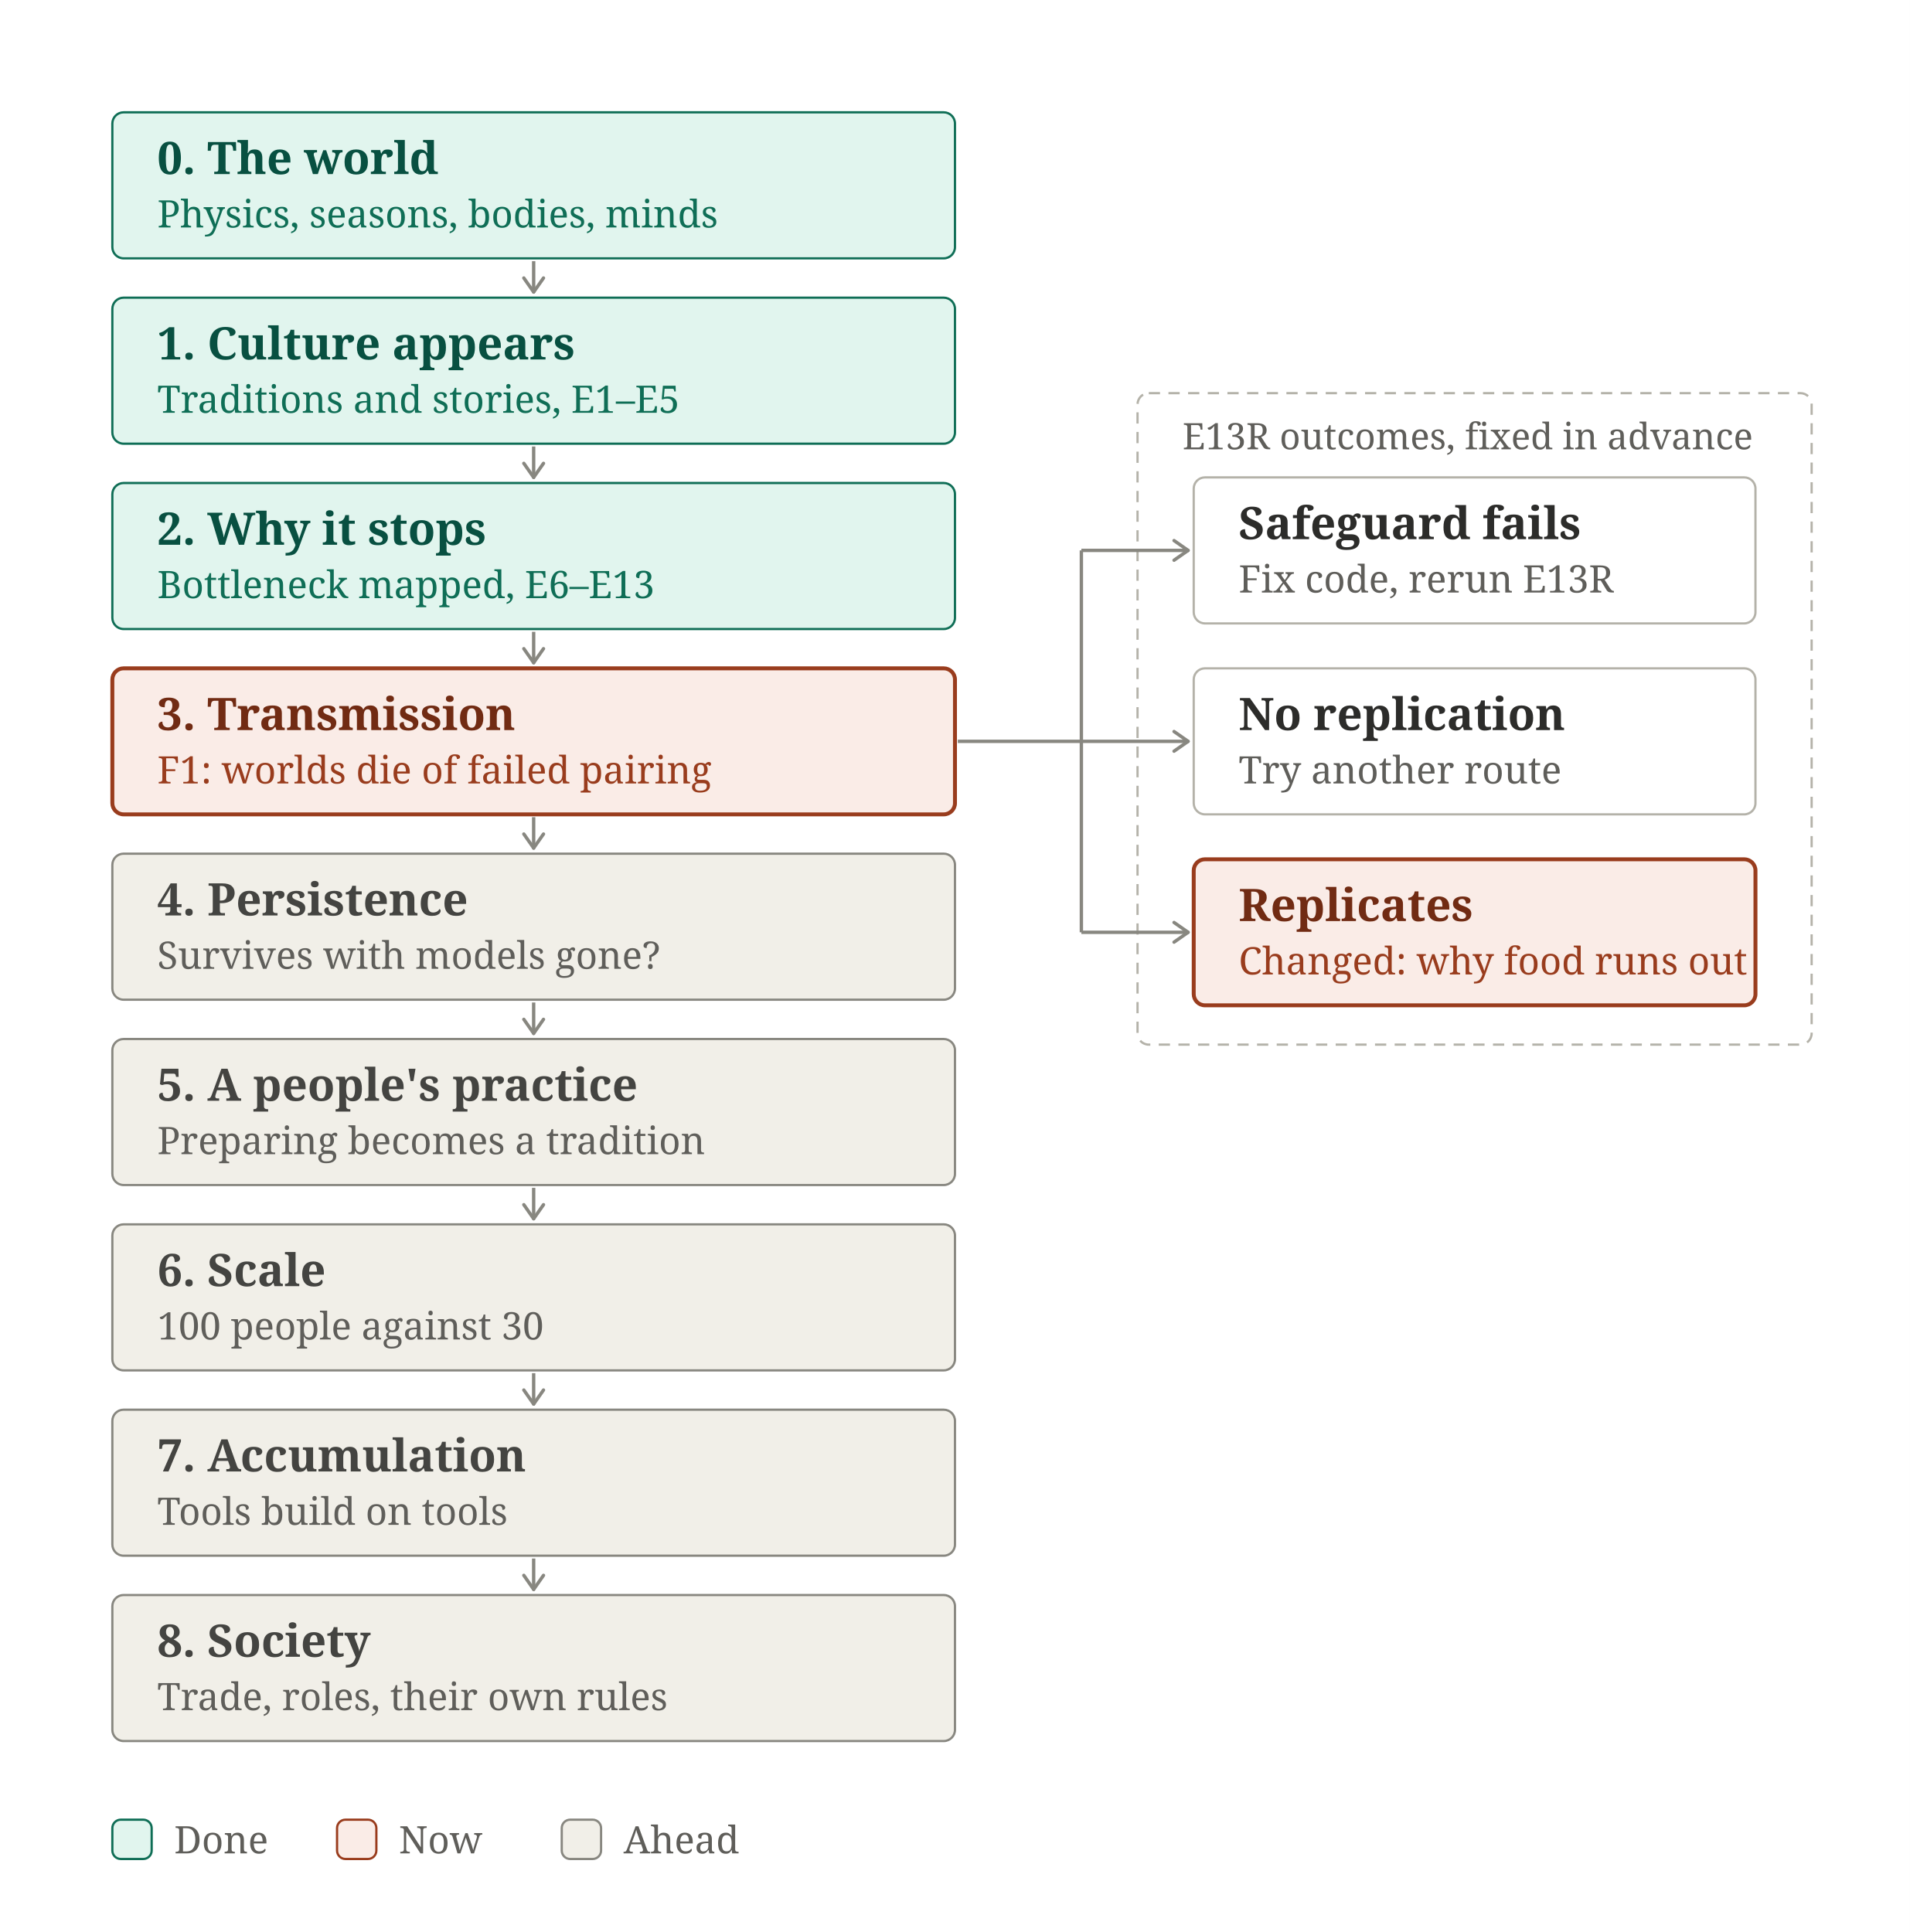
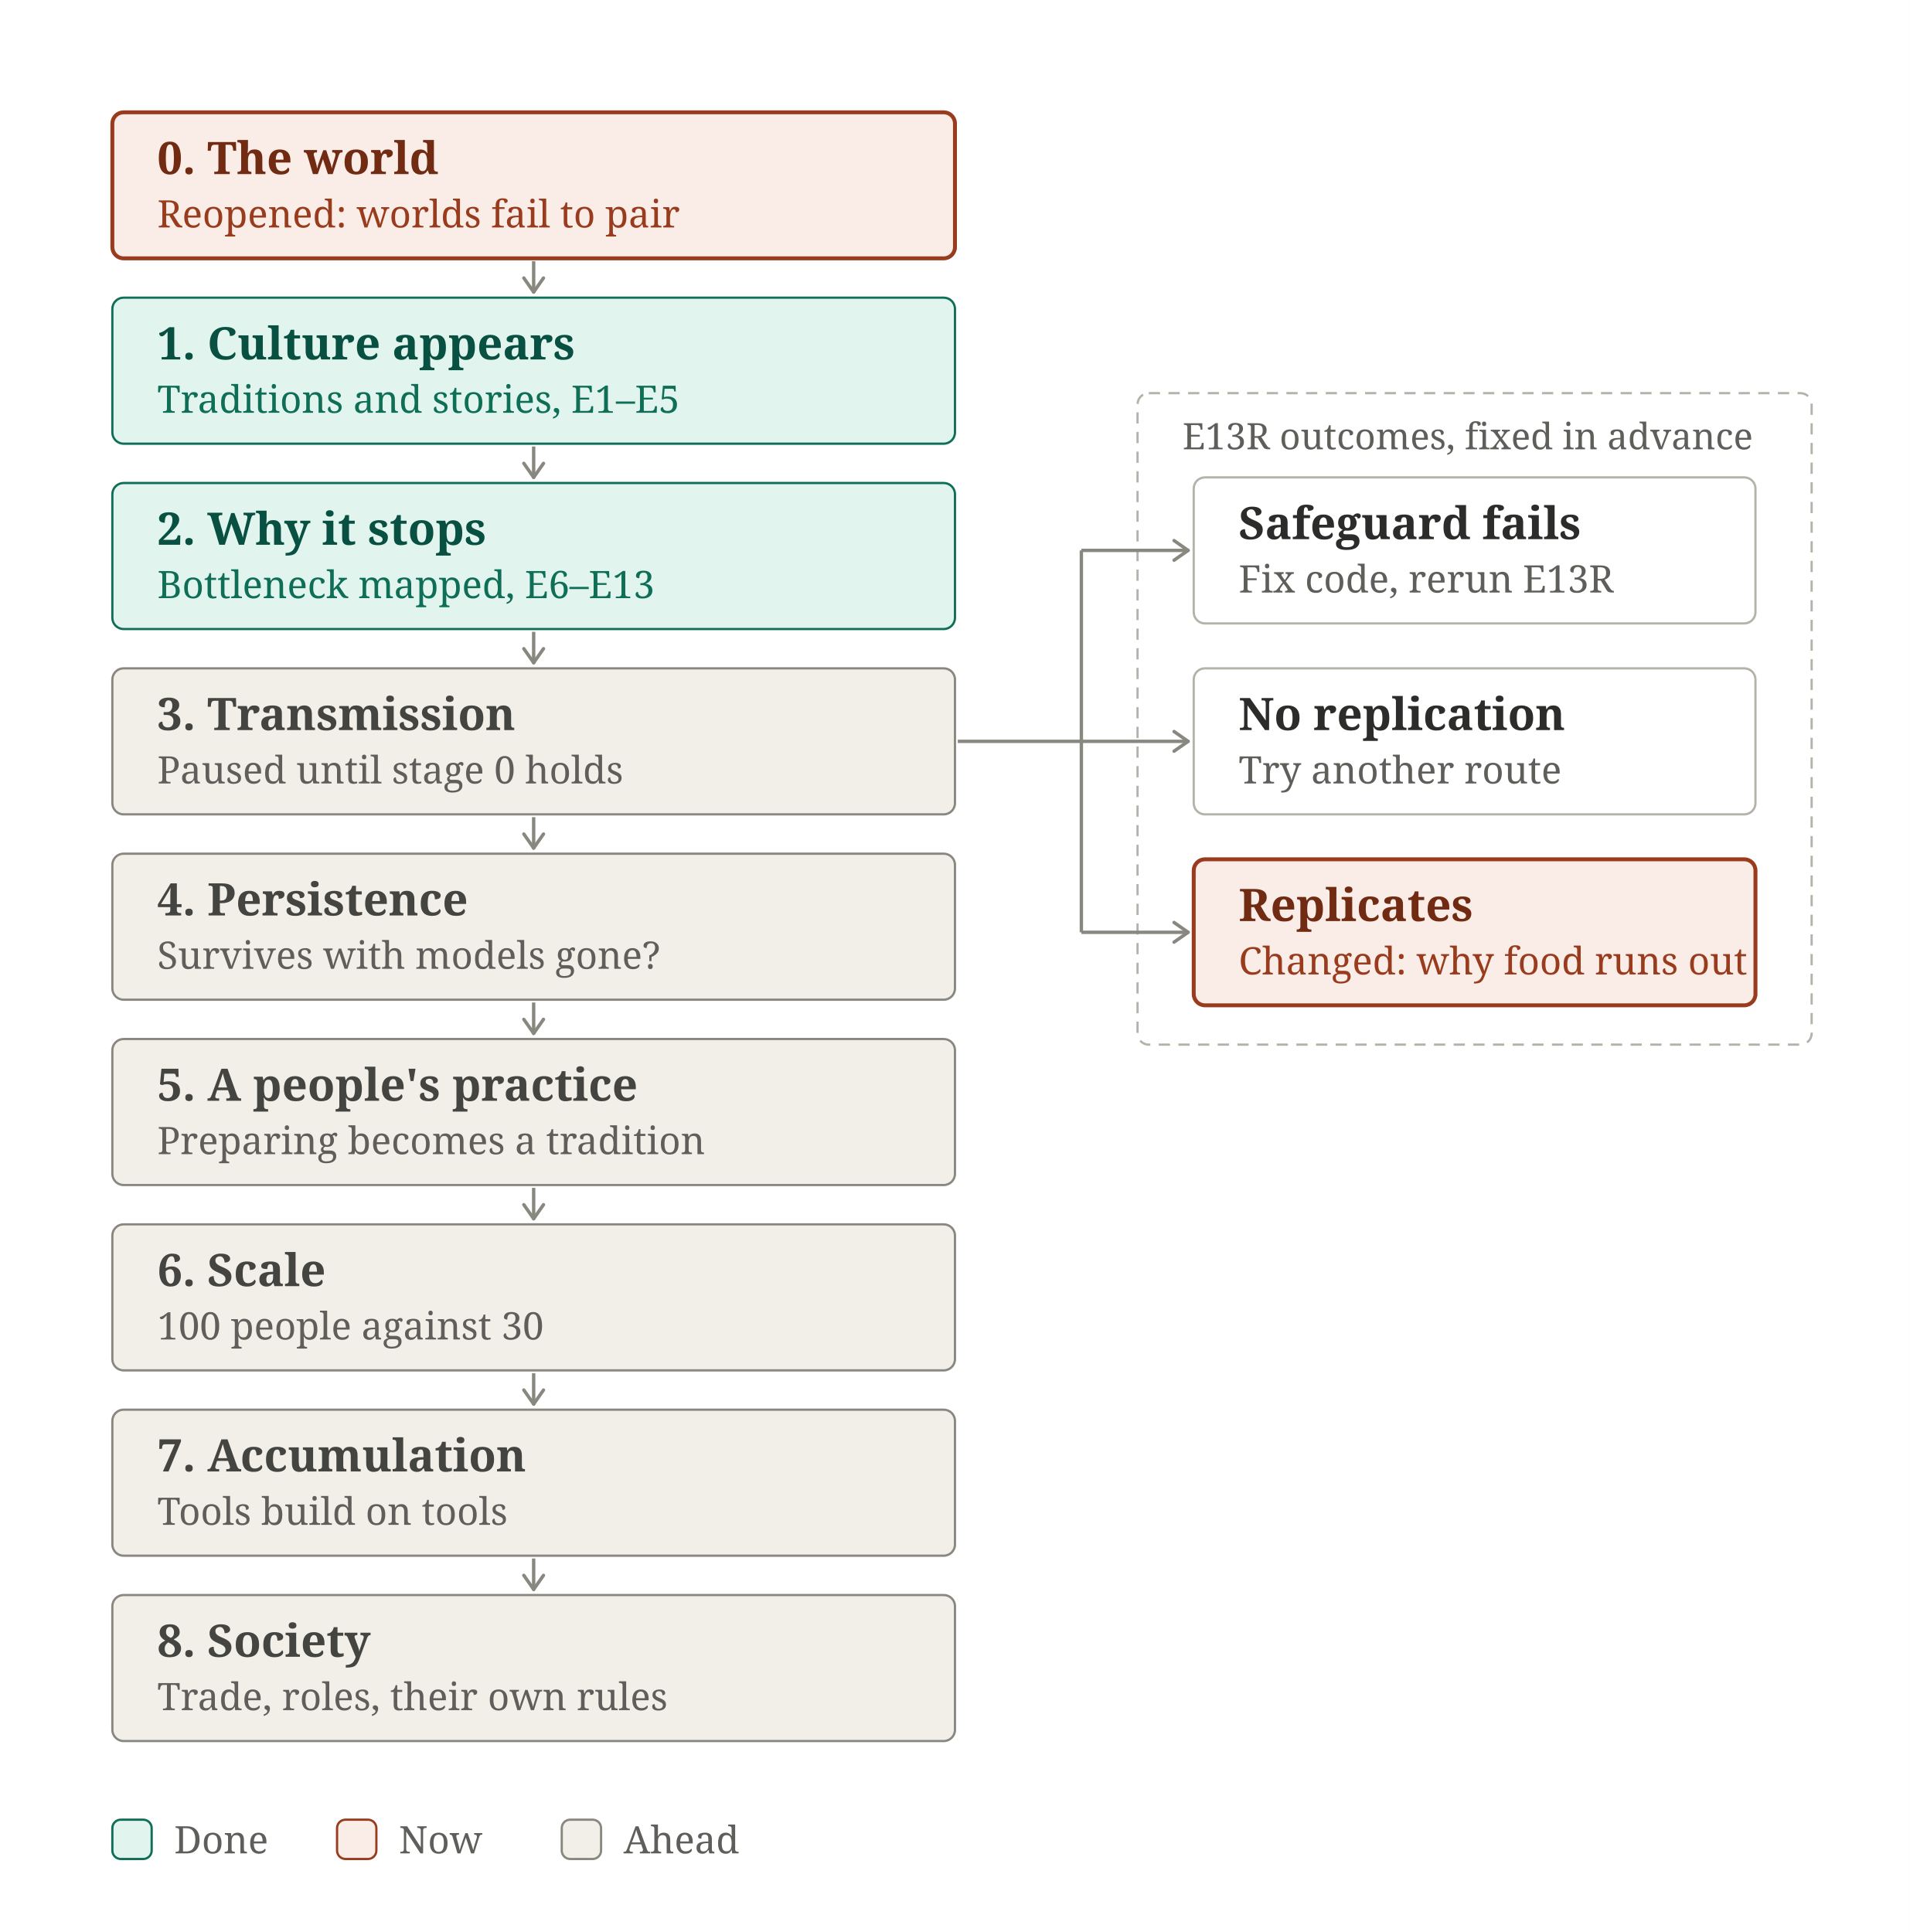
<svg xmlns="http://www.w3.org/2000/svg" width="680" height="688" viewBox="0 0 680 688" font-family="Garamond, Georgia, serif" role="img">
  <rect width="680" height="688" fill="#FFFFFF" />
  <rect x="405" y="140" width="240" height="232" rx="4" fill="none" stroke="#B4B2A9" stroke-width="0.8" stroke-dasharray="4 3" />
  <text x="421" y="160" font-size="13" fill="#5F5E5A">E13R outcomes, fixed in advance</text>
  <line x1="190" y1="93" x2="190" y2="104" stroke="#888780" stroke-width="1.2" />
  <line x1="186.5" y1="99.0" x2="190" y2="104" stroke="#888780" stroke-width="1.2" stroke-linecap="round" />
  <line x1="193.5" y1="99.0" x2="190" y2="104" stroke="#888780" stroke-width="1.2" stroke-linecap="round" />
  <line x1="190" y1="159" x2="190" y2="170" stroke="#888780" stroke-width="1.2" />
  <line x1="186.5" y1="165.0" x2="190" y2="170" stroke="#888780" stroke-width="1.2" stroke-linecap="round" />
  <line x1="193.5" y1="165.0" x2="190" y2="170" stroke="#888780" stroke-width="1.2" stroke-linecap="round" />
  <line x1="190" y1="225" x2="190" y2="236" stroke="#888780" stroke-width="1.2" />
  <line x1="186.5" y1="231.0" x2="190" y2="236" stroke="#888780" stroke-width="1.2" stroke-linecap="round" />
  <line x1="193.5" y1="231.0" x2="190" y2="236" stroke="#888780" stroke-width="1.2" stroke-linecap="round" />
  <line x1="190" y1="291" x2="190" y2="302" stroke="#888780" stroke-width="1.2" />
  <line x1="186.5" y1="297.0" x2="190" y2="302" stroke="#888780" stroke-width="1.2" stroke-linecap="round" />
  <line x1="193.5" y1="297.0" x2="190" y2="302" stroke="#888780" stroke-width="1.2" stroke-linecap="round" />
  <line x1="190" y1="357" x2="190" y2="368" stroke="#888780" stroke-width="1.2" />
  <line x1="186.5" y1="363.0" x2="190" y2="368" stroke="#888780" stroke-width="1.2" stroke-linecap="round" />
  <line x1="193.5" y1="363.0" x2="190" y2="368" stroke="#888780" stroke-width="1.2" stroke-linecap="round" />
  <line x1="190" y1="423" x2="190" y2="434" stroke="#888780" stroke-width="1.2" />
  <line x1="186.5" y1="429.0" x2="190" y2="434" stroke="#888780" stroke-width="1.2" stroke-linecap="round" />
  <line x1="193.5" y1="429.0" x2="190" y2="434" stroke="#888780" stroke-width="1.2" stroke-linecap="round" />
  <line x1="190" y1="489" x2="190" y2="500" stroke="#888780" stroke-width="1.2" />
  <line x1="186.5" y1="495.0" x2="190" y2="500" stroke="#888780" stroke-width="1.2" stroke-linecap="round" />
  <line x1="193.5" y1="495.0" x2="190" y2="500" stroke="#888780" stroke-width="1.2" stroke-linecap="round" />
  <line x1="190" y1="555" x2="190" y2="566" stroke="#888780" stroke-width="1.2" />
  <line x1="186.5" y1="561.0" x2="190" y2="566" stroke="#888780" stroke-width="1.2" stroke-linecap="round" />
  <line x1="193.5" y1="561.0" x2="190" y2="566" stroke="#888780" stroke-width="1.2" stroke-linecap="round" />
  <line x1="341" y1="264" x2="385" y2="264" stroke="#888780" stroke-width="1.2" />
  <line x1="385" y1="196" x2="385" y2="332" stroke="#888780" stroke-width="1.2" />
  <line x1="385" y1="196" x2="423" y2="196" stroke="#888780" stroke-width="1.2" />
  <line x1="418.0" y1="199.5" x2="423" y2="196" stroke="#888780" stroke-width="1.2" stroke-linecap="round" />
  <line x1="418.0" y1="192.5" x2="423" y2="196" stroke="#888780" stroke-width="1.2" stroke-linecap="round" />
  <line x1="385" y1="264" x2="423" y2="264" stroke="#888780" stroke-width="1.2" />
  <line x1="418.0" y1="267.5" x2="423" y2="264" stroke="#888780" stroke-width="1.2" stroke-linecap="round" />
  <line x1="418.0" y1="260.5" x2="423" y2="264" stroke="#888780" stroke-width="1.2" stroke-linecap="round" />
  <line x1="385" y1="332" x2="423" y2="332" stroke="#888780" stroke-width="1.2" />
  <line x1="418.0" y1="335.5" x2="423" y2="332" stroke="#888780" stroke-width="1.2" stroke-linecap="round" />
  <line x1="418.0" y1="328.5" x2="423" y2="332" stroke="#888780" stroke-width="1.2" stroke-linecap="round" />
-   <rect x="40" y="40" width="300" height="52" rx="4" fill="#E1F5EE" stroke="#0F6E56" stroke-width="0.8" />
-   <text x="56" y="62" font-size="16" font-weight="bold" fill="#085041">0. The world</text>
-   <text x="56" y="81" font-size="13.5" fill="#0F6E56">Physics, seasons, bodies, minds</text>
+   <rect x="40" y="40" width="300" height="52" rx="4" fill="#FAECE7" stroke="#993C1D" stroke-width="1.4" />
+   <text x="56" y="62" font-size="16" font-weight="bold" fill="#712B13">0. The world</text>
+   <text x="56" y="81" font-size="13.5" fill="#993C1D">Reopened: worlds fail to pair</text>
  <rect x="40" y="106" width="300" height="52" rx="4" fill="#E1F5EE" stroke="#0F6E56" stroke-width="0.8" />
  <text x="56" y="128" font-size="16" font-weight="bold" fill="#085041">1. Culture appears</text>
  <text x="56" y="147" font-size="13.5" fill="#0F6E56">Traditions and stories, E1–E5</text>
  <rect x="40" y="172" width="300" height="52" rx="4" fill="#E1F5EE" stroke="#0F6E56" stroke-width="0.8" />
  <text x="56" y="194" font-size="16" font-weight="bold" fill="#085041">2. Why it stops</text>
  <text x="56" y="213" font-size="13.5" fill="#0F6E56">Bottleneck mapped, E6–E13</text>
-   <rect x="40" y="238" width="300" height="52" rx="4" fill="#FAECE7" stroke="#993C1D" stroke-width="1.4" />
-   <text x="56" y="260" font-size="16" font-weight="bold" fill="#712B13">3. Transmission</text>
-   <text x="56" y="279" font-size="13.5" fill="#993C1D">F1: worlds die of failed pairing</text>
+   <rect x="40" y="238" width="300" height="52" rx="4" fill="#F1EFE8" stroke="#888780" stroke-width="0.8" />
+   <text x="56" y="260" font-size="16" font-weight="bold" fill="#444441">3. Transmission</text>
+   <text x="56" y="279" font-size="13.5" fill="#5F5E5A">Paused until stage 0 holds</text>
  <rect x="40" y="304" width="300" height="52" rx="4" fill="#F1EFE8" stroke="#888780" stroke-width="0.8" />
  <text x="56" y="326" font-size="16" font-weight="bold" fill="#444441">4. Persistence</text>
  <text x="56" y="345" font-size="13.5" fill="#5F5E5A">Survives with models gone?</text>
  <rect x="40" y="370" width="300" height="52" rx="4" fill="#F1EFE8" stroke="#888780" stroke-width="0.8" />
  <text x="56" y="392" font-size="16" font-weight="bold" fill="#444441">5. A people's practice</text>
  <text x="56" y="411" font-size="13.5" fill="#5F5E5A">Preparing becomes a tradition</text>
  <rect x="40" y="436" width="300" height="52" rx="4" fill="#F1EFE8" stroke="#888780" stroke-width="0.8" />
  <text x="56" y="458" font-size="16" font-weight="bold" fill="#444441">6. Scale</text>
  <text x="56" y="477" font-size="13.5" fill="#5F5E5A">100 people against 30</text>
  <rect x="40" y="502" width="300" height="52" rx="4" fill="#F1EFE8" stroke="#888780" stroke-width="0.8" />
  <text x="56" y="524" font-size="16" font-weight="bold" fill="#444441">7. Accumulation</text>
  <text x="56" y="543" font-size="13.5" fill="#5F5E5A">Tools build on tools</text>
  <rect x="40" y="568" width="300" height="52" rx="4" fill="#F1EFE8" stroke="#888780" stroke-width="0.8" />
  <text x="56" y="590" font-size="16" font-weight="bold" fill="#444441">8. Society</text>
  <text x="56" y="609" font-size="13.5" fill="#5F5E5A">Trade, roles, their own rules</text>
  <rect x="425" y="170" width="200" height="52" rx="4" fill="#FFFFFF" stroke="#B4B2A9" stroke-width="0.8" />
  <text x="441" y="192" font-size="16" font-weight="bold" fill="#2C2C2A">Safeguard fails</text>
  <text x="441" y="211" font-size="13.5" fill="#5F5E5A">Fix code, rerun E13R</text>
  <rect x="425" y="238" width="200" height="52" rx="4" fill="#FFFFFF" stroke="#B4B2A9" stroke-width="0.8" />
  <text x="441" y="260" font-size="16" font-weight="bold" fill="#2C2C2A">No replication</text>
  <text x="441" y="279" font-size="13.5" fill="#5F5E5A">Try another route</text>
  <rect x="425" y="306" width="200" height="52" rx="4" fill="#FAECE7" stroke="#993C1D" stroke-width="1.4" />
  <text x="441" y="328" font-size="16" font-weight="bold" fill="#712B13">Replicates</text>
  <text x="441" y="347" font-size="13.5" fill="#993C1D">Changed: why food runs out</text>
  <rect x="40" y="648" width="14" height="14" rx="3" fill="#E1F5EE" stroke="#0F6E56" stroke-width="0.8" />
  <text x="62" y="660" font-size="13.5" fill="#5F5E5A">Done</text>
  <rect x="120" y="648" width="14" height="14" rx="3" fill="#FAECE7" stroke="#993C1D" stroke-width="0.8" />
  <text x="142" y="660" font-size="13.5" fill="#5F5E5A">Now</text>
  <rect x="200" y="648" width="14" height="14" rx="3" fill="#F1EFE8" stroke="#888780" stroke-width="0.8" />
  <text x="222" y="660" font-size="13.5" fill="#5F5E5A">Ahead</text>
</svg>
